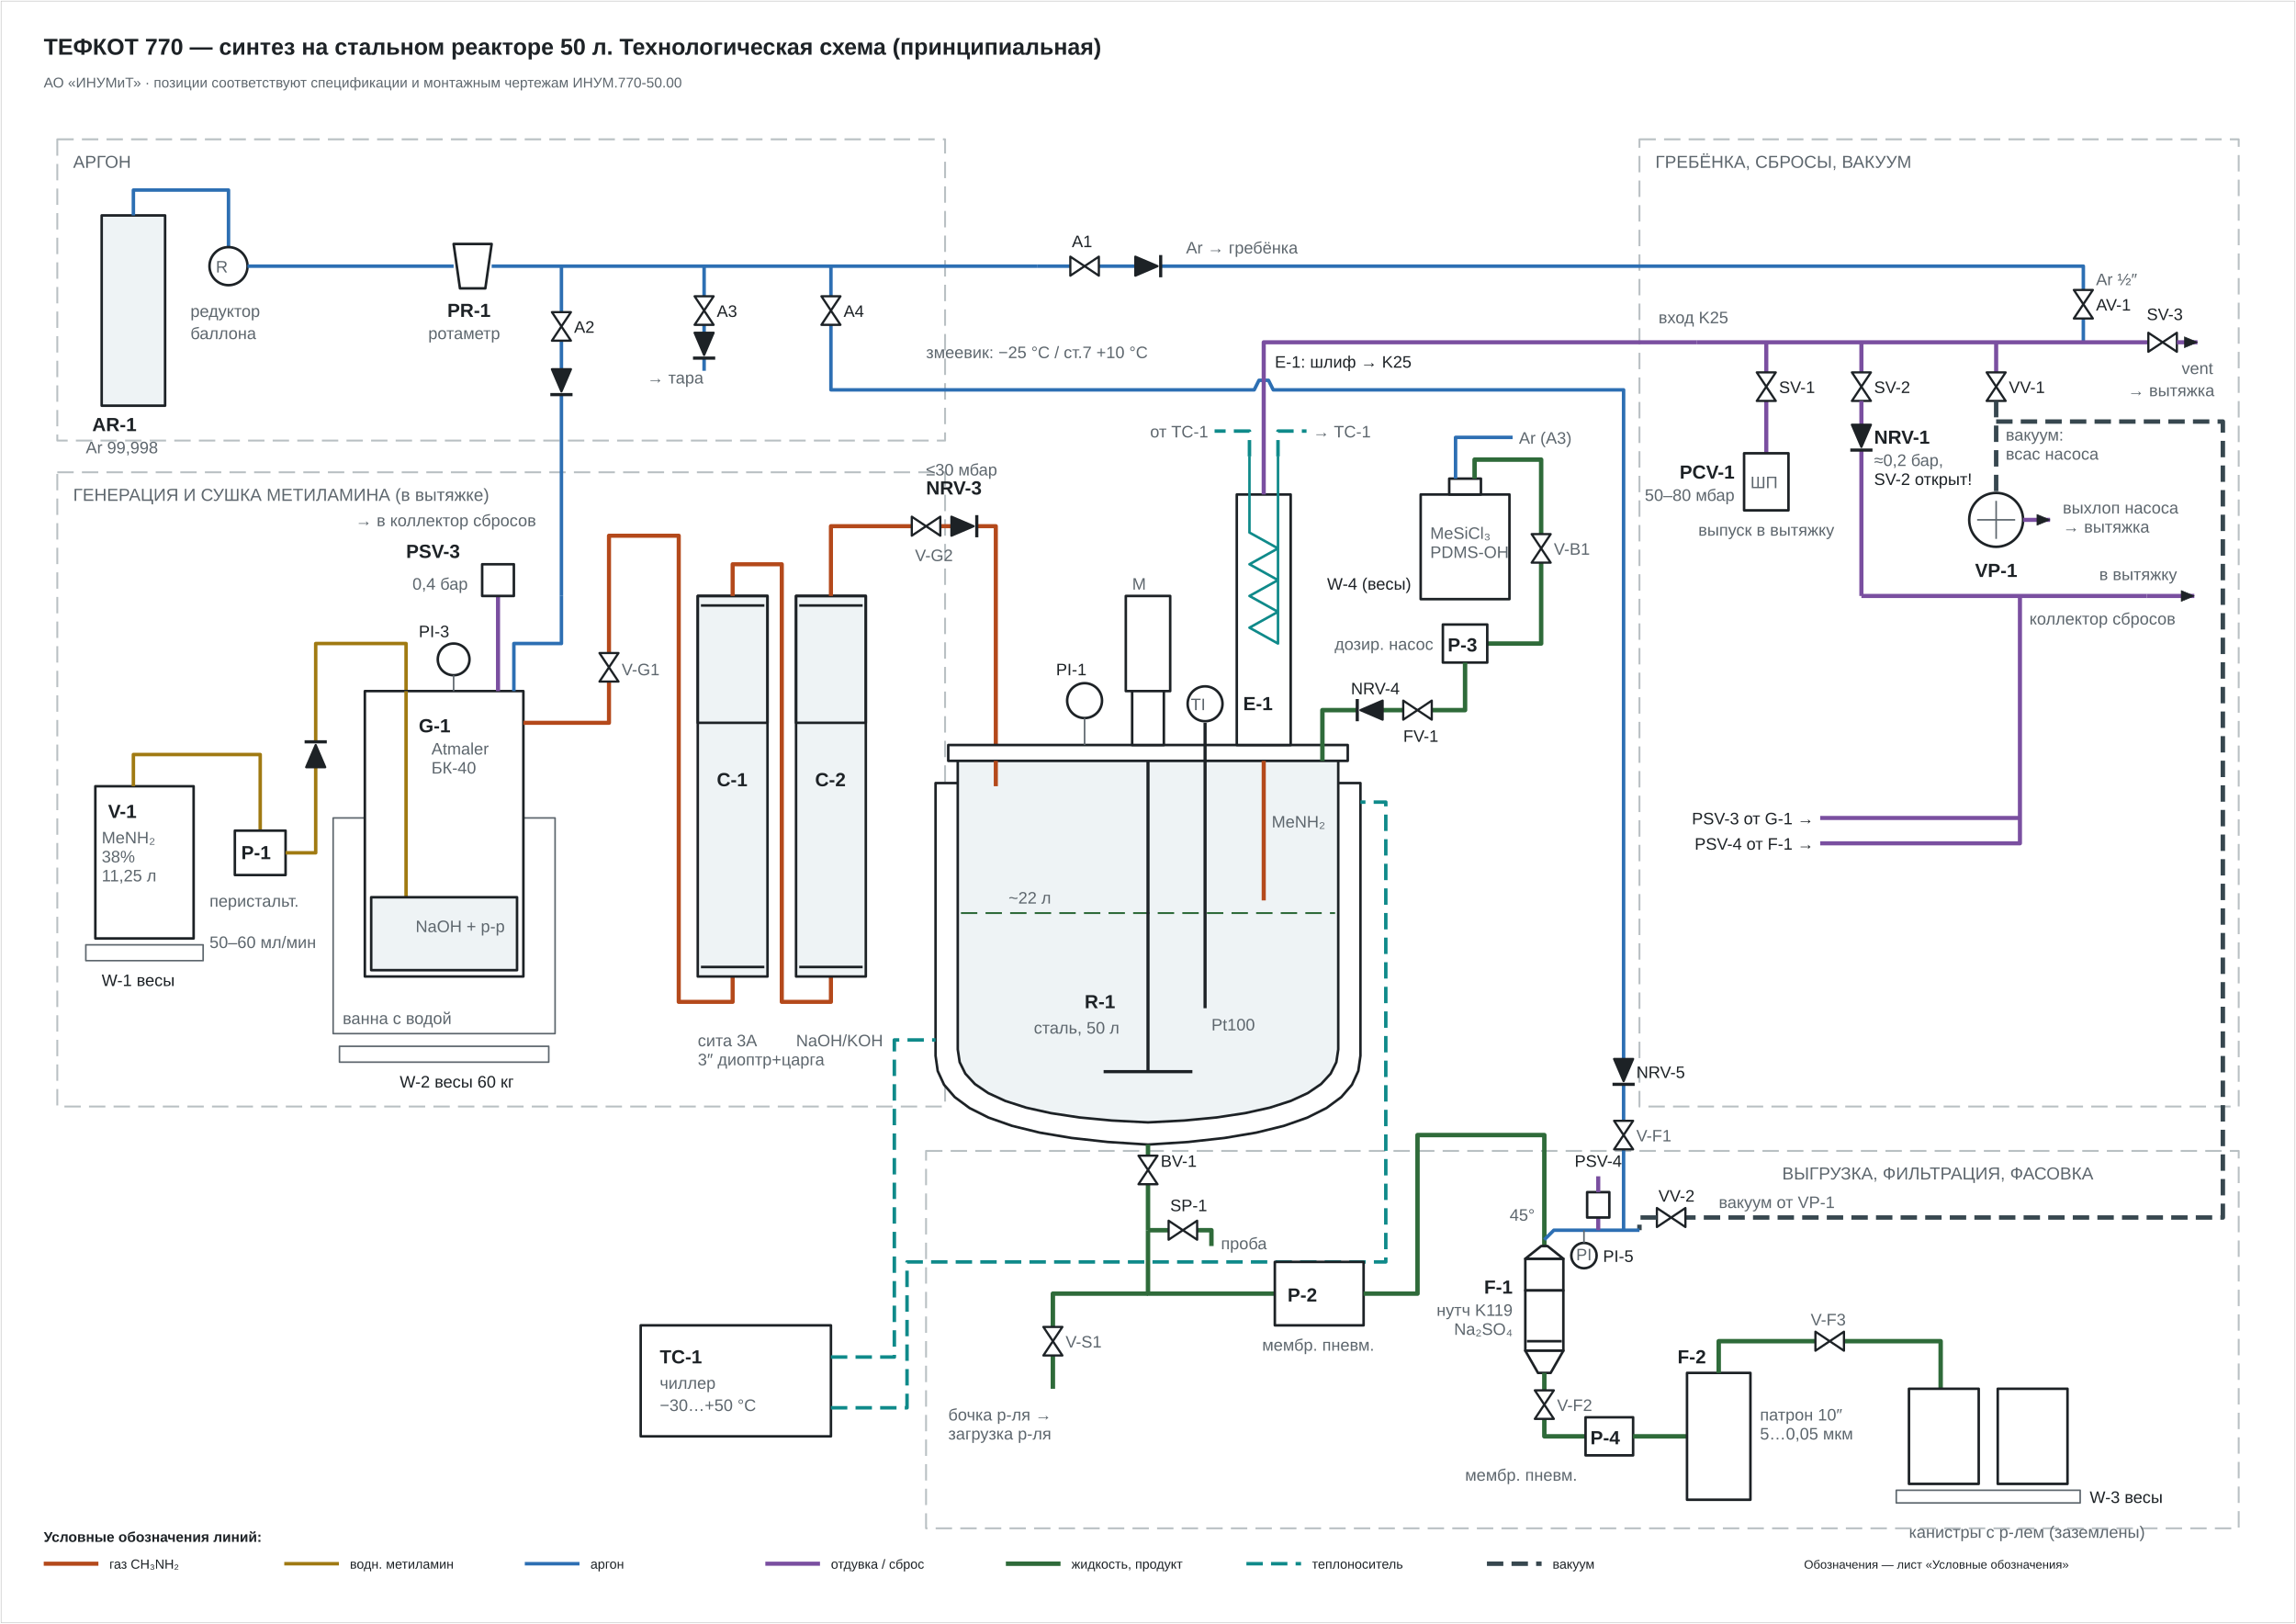
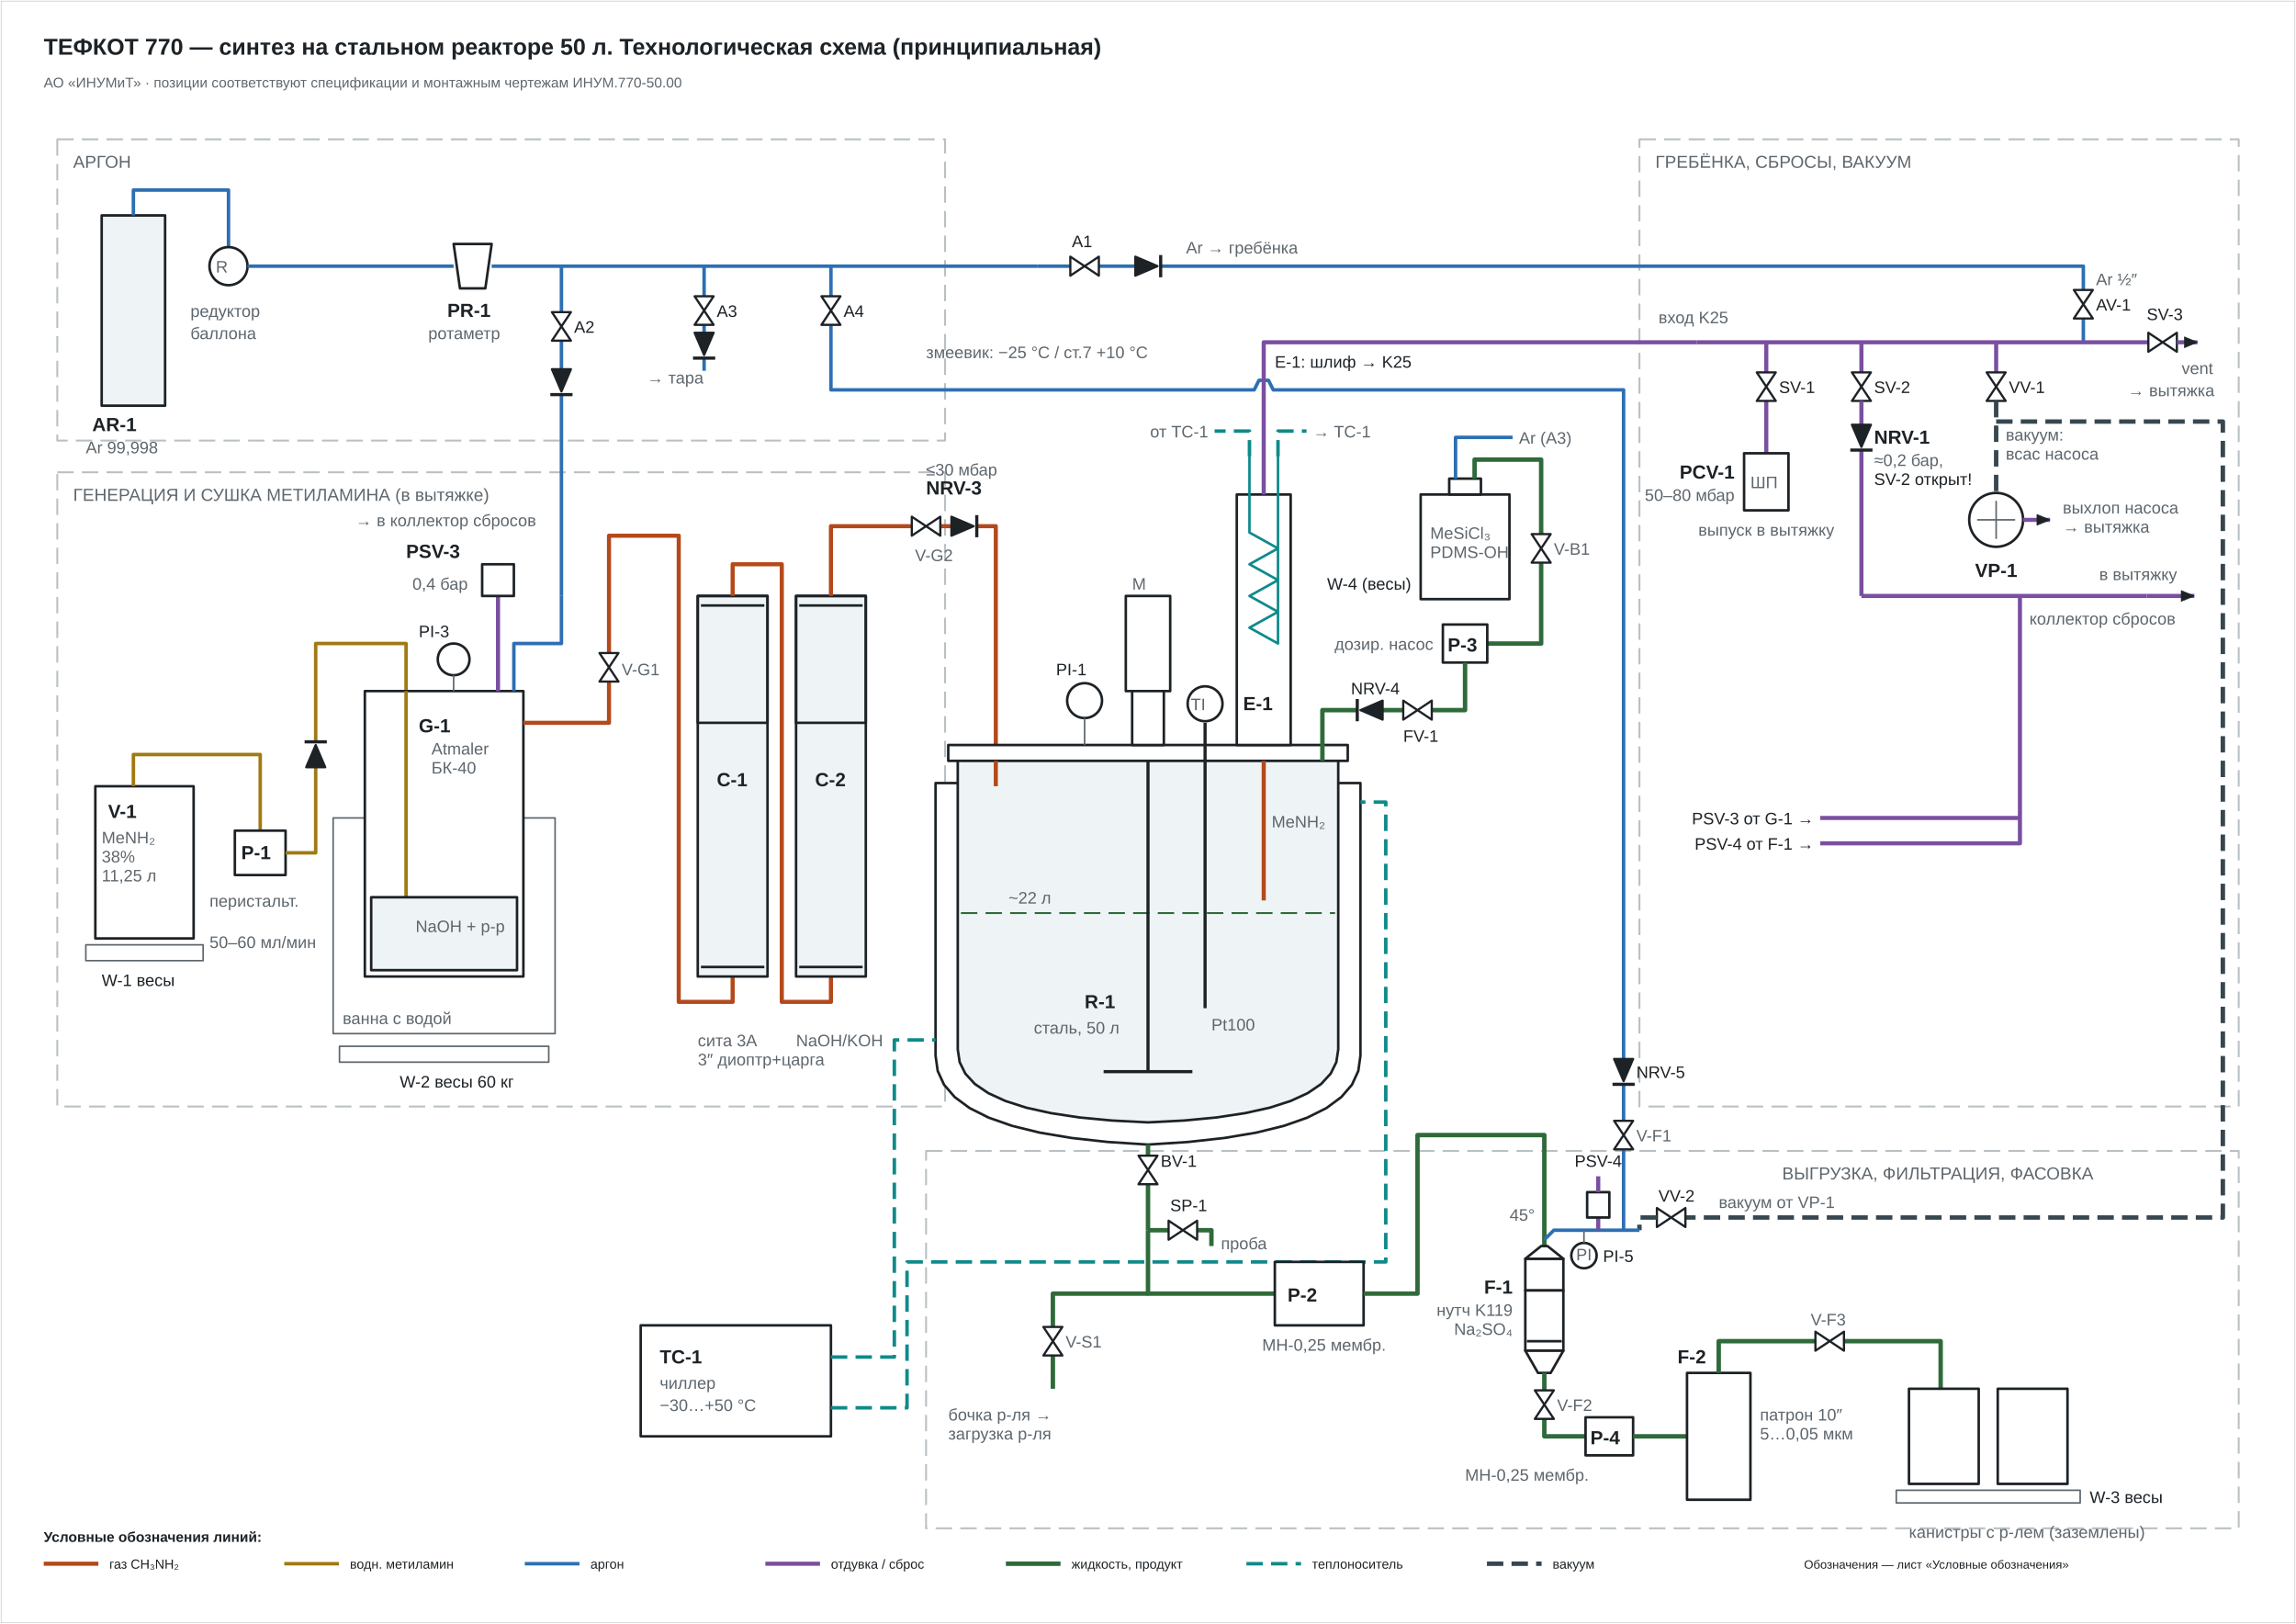
<svg xmlns="http://www.w3.org/2000/svg" viewBox="0 0 420.0 297.0" width="420.0mm" height="297.0mm" font-family="Arial, 'Liberation Sans', sans-serif">
  <rect width="100%" height="100%" fill="#fff" />
  <path d="M0.20,0.20 L419.80,0.20 L419.80,296.80 L0.20,296.80 Z" fill="none" stroke="#bbbbbb" stroke-width="0.1" stroke-linejoin="round" />
  <text x="8.00" y="10.00" font-size="4.2" text-anchor="start" fill="#1d2226" font-weight="bold">ТЕФКОТ 770 — синтез на стальном реакторе 50 л. Технологическая схема (принципиальная)</text>
  <text x="8.00" y="16.00" font-size="2.6" text-anchor="start" fill="#5d666d">АО «ИНУМиТ» · позиции соответствуют спецификации и монтажным чертежам ИНУМ.770-50.00</text>
  <path d="M10.48,25.48 L172.88,25.48 L172.88,80.58 L10.48,80.58 Z" fill="none" stroke="#b9c0c3" stroke-width="0.348" stroke-dasharray="3 1.5" stroke-linejoin="round" />
  <text x="13.38" y="30.70" font-size="3.19" text-anchor="start" fill="#5d666d">АРГОН</text>
  <path d="M10.48,86.38 L172.88,86.38 L172.88,202.38 L10.48,202.38 Z" fill="none" stroke="#b9c0c3" stroke-width="0.348" stroke-dasharray="3 1.5" stroke-linejoin="round" />
  <text x="13.38" y="91.60" font-size="3.19" text-anchor="start" fill="#5d666d">ГЕНЕРАЦИЯ И СУШКА МЕТИЛАМИНА (в вытяжке)</text>
  <path d="M299.90,25.48 L409.52,25.48 L409.52,202.38 L299.90,202.38 Z" fill="none" stroke="#b9c0c3" stroke-width="0.348" stroke-dasharray="3 1.5" stroke-linejoin="round" />
  <text x="302.80" y="30.70" font-size="3.19" text-anchor="start" fill="#5d666d">ГРЕБЁНКА, СБРОСЫ, ВАКУУМ</text>
  <path d="M169.40,210.50 L409.52,210.50 L409.52,279.52 L169.40,279.52 Z" fill="none" stroke="#b9c0c3" stroke-width="0.348" stroke-dasharray="3 1.5" stroke-linejoin="round" />
  <text x="326.00" y="215.72" font-size="3.19" text-anchor="start" fill="#5d666d">ВЫГРУЗКА, ФИЛЬТРАЦИЯ, ФАСОВКА</text>
  <path d="M18.60,39.40 L30.20,39.40 L30.20,74.20 L18.60,74.20 Z" fill="#eef3f5" stroke="#1d2226" stroke-width="0.464" stroke-linejoin="round" />
  <text x="16.86" y="78.84" font-size="3.48" text-anchor="start" fill="#1d2226" font-weight="bold">AR-1</text>
  <text x="15.70" y="82.90" font-size="3.045" text-anchor="start" fill="#5d666d">Ar 99,998</text>
  <path d="M24.40,39.40 L24.40,34.76 L41.80,34.76 L41.80,45.20" fill="none" stroke="#2d6fb3" stroke-width="0.638" stroke-linejoin="round" />
  <circle cx="41.80" cy="48.68" r="3.48" fill="#ffffff" stroke="#1d2226" stroke-width="0.464" />
  <text x="39.48" y="49.84" font-size="3.045" text-anchor="start" fill="#5d666d">R</text>
  <text x="34.84" y="57.96" font-size="3.045" text-anchor="start" fill="#5d666d">редуктор</text>
  <text x="34.84" y="62.02" font-size="3.045" text-anchor="start" fill="#5d666d">баллона</text>
  <path d="M45.28,48.68 L82.98,48.68" fill="none" stroke="#2d6fb3" stroke-width="0.638" stroke-linejoin="round" />
  <path d="M82.98,44.62 L89.94,44.62 L88.78,52.74 L84.14,52.74 Z" fill="#ffffff" stroke="#1d2226" stroke-width="0.464" stroke-linejoin="round" />
  <text x="81.82" y="57.96" font-size="3.48" text-anchor="start" fill="#1d2226" font-weight="bold">PR-1</text>
  <text x="78.34" y="62.02" font-size="3.045" text-anchor="start" fill="#5d666d">ротаметр</text>
  <path d="M89.94,48.68 L169.40,48.68 L189.70,48.68" fill="none" stroke="#2d6fb3" stroke-width="0.638" stroke-linejoin="round" />
  <path d="M102.70,48.68 L102.70,57.09" fill="none" stroke="#2d6fb3" stroke-width="0.638" stroke-linejoin="round" />
  <path d="M102.70,62.31 L102.70,67.53" fill="none" stroke="#2d6fb3" stroke-width="0.638" stroke-linejoin="round" />
  <path d="M102.70,72.17 L102.70,109.00" fill="none" stroke="#2d6fb3" stroke-width="0.638" stroke-linejoin="round" />
  <path d="M100.96,57.09 L104.44,62.31 L100.96,62.31 L104.44,57.09 Z" fill="#ffffff" stroke="#1d2226" stroke-width="0.406" stroke-linejoin="round" />
  <text x="105.02" y="60.86" font-size="3.045" text-anchor="start" fill="#1d2226">A2</text>
  <path d="M100.96,67.53 L102.70,71.59 L104.44,67.53 Z" fill="#1d2226" stroke="#1d2226" stroke-width="0.406" stroke-linejoin="round" />
  <path d="M100.67,72.17 L104.73,72.17" fill="none" stroke="#1d2226" stroke-width="0.58" stroke-linejoin="round" />
  <path d="M128.80,48.68 L128.80,54.19" fill="none" stroke="#2d6fb3" stroke-width="0.638" stroke-linejoin="round" />
  <path d="M128.80,59.41 L128.80,60.86" fill="none" stroke="#2d6fb3" stroke-width="0.638" stroke-linejoin="round" />
  <path d="M128.80,65.50 L128.80,67.82" fill="none" stroke="#2d6fb3" stroke-width="0.638" stroke-linejoin="round" />
  <path d="M127.06,54.19 L130.54,59.41 L127.06,59.41 L130.54,54.19 Z" fill="#ffffff" stroke="#1d2226" stroke-width="0.406" stroke-linejoin="round" />
  <path d="M127.06,60.86 L128.80,64.92 L130.54,60.86 Z" fill="#1d2226" stroke="#1d2226" stroke-width="0.406" stroke-linejoin="round" />
  <path d="M126.77,65.50 L130.83,65.50" fill="none" stroke="#1d2226" stroke-width="0.58" stroke-linejoin="round" />
  <text x="131.12" y="57.96" font-size="3.045" text-anchor="start" fill="#1d2226">A3</text>
  <text x="118.36" y="70.14" font-size="3.045" text-anchor="start" fill="#5d666d">→ тара</text>
  <path d="M152.00,48.68 L152.00,54.19" fill="none" stroke="#2d6fb3" stroke-width="0.638" stroke-linejoin="round" />
  <path d="M152.00,59.41 L152.00,71.30 L229.43,71.30 L230.30,69.56 L232.04,69.56 L232.91,71.30 L297.00,71.30 L297.00,193.68" fill="none" stroke="#2d6fb3" stroke-width="0.638" stroke-linejoin="round" />
  <path d="M297.00,198.32 L297.00,204.99" fill="none" stroke="#2d6fb3" stroke-width="0.638" stroke-linejoin="round" />
  <path d="M297.00,210.21 L297.00,225.00" fill="none" stroke="#2d6fb3" stroke-width="0.638" stroke-linejoin="round" />
  <path d="M150.26,54.19 L153.74,59.41 L150.26,59.41 L153.74,54.19 Z" fill="#ffffff" stroke="#1d2226" stroke-width="0.406" stroke-linejoin="round" />
  <text x="154.32" y="57.96" font-size="3.045" text-anchor="start" fill="#1d2226">A4</text>
  <path d="M295.26,193.68 L297.00,197.74 L298.74,193.68 Z" fill="#1d2226" stroke="#1d2226" stroke-width="0.406" stroke-linejoin="round" />
  <path d="M294.97,198.32 L299.03,198.32" fill="none" stroke="#1d2226" stroke-width="0.58" stroke-linejoin="round" />
  <text x="299.32" y="197.16" font-size="3.045" text-anchor="start" fill="#1d2226">NRV-5</text>
  <path d="M295.26,204.99 L298.74,210.21 L295.26,210.21 L298.74,204.99 Z" fill="#ffffff" stroke="#1d2226" stroke-width="0.406" stroke-linejoin="round" />
  <text x="299.32" y="208.76" font-size="3.045" text-anchor="start" fill="#5d666d">V-F1</text>
  <path d="M189.70,48.68 L195.79,48.68" fill="none" stroke="#2d6fb3" stroke-width="0.638" stroke-linejoin="round" />
  <path d="M201.01,48.68 L207.68,48.68" fill="none" stroke="#2d6fb3" stroke-width="0.638" stroke-linejoin="round" />
  <path d="M212.32,48.68 L381.10,48.68 L381.10,53.03" fill="none" stroke="#2d6fb3" stroke-width="0.638" stroke-linejoin="round" />
  <path d="M381.10,58.25 L381.10,62.60" fill="none" stroke="#2d6fb3" stroke-width="0.638" stroke-linejoin="round" />
  <path d="M195.79,46.94 L201.01,50.42 L201.01,46.94 L195.79,50.42 Z" fill="#ffffff" stroke="#1d2226" stroke-width="0.406" stroke-linejoin="round" />
  <text x="196.08" y="45.20" font-size="3.045" text-anchor="start" fill="#1d2226">A1</text>
  <path d="M207.68,46.94 L211.74,48.68 L207.68,50.42 Z" fill="#1d2226" stroke="#1d2226" stroke-width="0.406" stroke-linejoin="round" />
  <path d="M212.32,46.65 L212.32,50.71" fill="none" stroke="#1d2226" stroke-width="0.58" stroke-linejoin="round" />
  <text x="216.96" y="46.36" font-size="3.045" text-anchor="start" fill="#5d666d">Ar → гребёнка</text>
  <path d="M17.44,143.80 L35.42,143.80 L35.42,171.64 L17.44,171.64 Z" fill="#ffffff" stroke="#1d2226" stroke-width="0.464" stroke-linejoin="round" />
  <text x="19.76" y="149.60" font-size="3.48" text-anchor="start" fill="#1d2226" font-weight="bold">V-1</text>
  <text x="18.60" y="154.24" font-size="3.045" text-anchor="start" fill="#5d666d">MeNH₂</text>
  <text x="18.60" y="157.72" font-size="3.045" text-anchor="start" fill="#5d666d">38%</text>
  <text x="18.60" y="161.20" font-size="3.045" text-anchor="start" fill="#5d666d">11,25 л</text>
  <path d="M15.70,172.80 L37.16,172.80 L37.16,175.70 L15.70,175.70 Z" fill="none" stroke="#5d666d" stroke-width="0.29" stroke-linejoin="round" />
  <text x="18.60" y="180.34" font-size="3.045" text-anchor="start" fill="#1d2226">W-1 весы</text>
  <path d="M24.40,143.80 L24.40,138.00 L47.60,138.00 L47.60,151.92" fill="none" stroke="#a07a12" stroke-width="0.638" stroke-linejoin="round" />
  <path d="M42.96,151.92 L52.24,151.92 L52.24,160.04 L42.96,160.04 Z" fill="#ffffff" stroke="#1d2226" stroke-width="0.464" stroke-linejoin="round" />
  <text x="44.12" y="157.14" font-size="3.48" text-anchor="start" fill="#1d2226" font-weight="bold">P-1</text>
  <text x="38.32" y="165.84" font-size="3.045" text-anchor="start" fill="#5d666d">перистальт.</text>
  <text x="38.32" y="173.38" font-size="3.045" text-anchor="start" fill="#5d666d">50–60 мл/мин</text>
  <path d="M52.24,155.98 L57.75,155.98 L57.75,140.32" fill="none" stroke="#a07a12" stroke-width="0.638" stroke-linejoin="round" />
  <path d="M57.75,135.68 L57.75,117.70 L74.28,117.70 L74.28,126.40" fill="none" stroke="#a07a12" stroke-width="0.638" stroke-linejoin="round" />
  <path d="M56.01,140.32 L57.75,136.26 L59.49,140.32 Z" fill="#1d2226" stroke="#1d2226" stroke-width="0.406" stroke-linejoin="round" />
  <path d="M55.72,135.68 L59.78,135.68" fill="none" stroke="#1d2226" stroke-width="0.58" stroke-linejoin="round" />
  <path d="M60.94,149.60 L101.54,149.60 L101.54,189.04 L60.94,189.04 Z" fill="none" stroke="#5d666d" stroke-width="0.29" stroke-linejoin="round" />
  <text x="62.68" y="187.30" font-size="3.045" text-anchor="start" fill="#5d666d">ванна с водой</text>
  <path d="M66.74,126.40 L95.74,126.40 L95.74,178.60 L66.74,178.60 Z" fill="#ffffff" stroke="#1d2226" stroke-width="0.464" stroke-linejoin="round" />
  <path d="M74.28,126.40 L74.28,172.80" fill="none" stroke="#a07a12" stroke-width="0.638" stroke-linejoin="round" />
  <path d="M67.90,164.10 L94.58,164.10 L94.58,177.44 L67.90,177.44 Z" fill="#eef3f5" stroke="#1d2226" stroke-width="0.464" stroke-linejoin="round" />
  <text x="76.02" y="170.48" font-size="3.045" text-anchor="start" fill="#5d666d">NaOH + р-р</text>
  <text x="76.60" y="133.94" font-size="3.48" text-anchor="start" fill="#1d2226" font-weight="bold">G-1</text>
  <text x="78.92" y="138.00" font-size="3.045" text-anchor="start" fill="#5d666d">Atmaler</text>
  <text x="78.92" y="141.48" font-size="3.045" text-anchor="start" fill="#5d666d">БК-40</text>
  <path d="M62.10,191.36 L100.38,191.36 L100.38,194.26 L62.10,194.26 Z" fill="none" stroke="#5d666d" stroke-width="0.29" stroke-linejoin="round" />
  <text x="73.12" y="198.90" font-size="3.045" text-anchor="start" fill="#1d2226">W-2 весы 60 кг</text>
  <path d="M91.10,126.40 L91.10,117.70 L91.10,109.00" fill="none" stroke="#7a4fa0" stroke-width="0.754" stroke-linejoin="round" />
  <path d="M88.20,103.20 L94.00,103.20 L94.00,109.00 L88.20,109.00 Z" fill="#ffffff" stroke="#1d2226" stroke-width="0.464" stroke-linejoin="round" />
  <text x="74.28" y="102.04" font-size="3.48" text-anchor="start" fill="#1d2226" font-weight="bold">PSV-3</text>
  <text x="75.44" y="107.84" font-size="3.045" text-anchor="start" fill="#5d666d">0,4 бар</text>
  <text x="65.00" y="96.24" font-size="3.045" text-anchor="start" fill="#5d666d">→ в коллектор сбросов</text>
  <circle cx="82.98" cy="120.60" r="2.90" fill="#ffffff" stroke="#1d2226" stroke-width="0.464" />
  <path d="M82.98,123.50 L82.98,126.40" fill="none" stroke="#5d666d" stroke-width="0.29" stroke-linejoin="round" />
  <text x="76.60" y="116.54" font-size="3.045" text-anchor="start" fill="#1d2226">PI-3</text>
  <path d="M102.70,109.00 L102.70,117.70 L94.00,117.70 L94.00,126.40" fill="none" stroke="#2d6fb3" stroke-width="0.638" stroke-linejoin="round" />
  <path d="M95.74,132.20 L111.40,132.20 L111.40,124.66" fill="none" stroke="#b4491b" stroke-width="0.754" stroke-linejoin="round" />
  <path d="M111.40,119.44 L111.40,97.98 L124.16,97.98 L124.16,183.24 L134.02,183.24 L134.02,178.60" fill="none" stroke="#b4491b" stroke-width="0.754" stroke-linejoin="round" />
  <path d="M109.66,119.44 L113.14,124.66 L109.66,124.66 L113.14,119.44 Z" fill="#ffffff" stroke="#1d2226" stroke-width="0.406" stroke-linejoin="round" />
  <text x="113.72" y="123.50" font-size="3.045" text-anchor="start" fill="#5d666d">V-G1</text>
  <path d="M127.64,109.00 L140.40,109.00 L140.40,178.60 L127.64,178.60 Z" fill="#eef3f5" stroke="#1d2226" stroke-width="0.464" stroke-linejoin="round" />
  <path d="M127.64,109.00 L140.40,109.00 L140.40,132.20 L127.64,132.20 Z" fill="none" stroke="#1d2226" stroke-width="0.464" stroke-linejoin="round" />
  <path d="M128.22,110.74 L139.82,110.74" fill="none" stroke="#1d2226" stroke-width="0.464" stroke-linejoin="round" />
  <path d="M128.22,176.86 L139.82,176.86" fill="none" stroke="#1d2226" stroke-width="0.464" stroke-linejoin="round" />
  <text x="131.12" y="143.80" font-size="3.48" text-anchor="start" fill="#1d2226" font-weight="bold">C-1</text>
  <text x="127.64" y="191.36" font-size="3.045" text-anchor="start" fill="#5d666d">сита 3A</text>
  <text x="127.64" y="194.84" font-size="3.045" text-anchor="start" fill="#5d666d">3″ диоптр+царга</text>
  <path d="M134.02,109.00 L134.02,103.20 L143.01,103.20 L143.01,183.24 L152.00,183.24 L152.00,178.60" fill="none" stroke="#b4491b" stroke-width="0.754" stroke-linejoin="round" />
  <path d="M145.62,109.00 L158.38,109.00 L158.38,178.60 L145.62,178.60 Z" fill="#eef3f5" stroke="#1d2226" stroke-width="0.464" stroke-linejoin="round" />
  <path d="M145.62,109.00 L158.38,109.00 L158.38,132.20 L145.62,132.20 Z" fill="none" stroke="#1d2226" stroke-width="0.464" stroke-linejoin="round" />
  <path d="M146.20,110.74 L157.80,110.74" fill="none" stroke="#1d2226" stroke-width="0.464" stroke-linejoin="round" />
  <path d="M146.20,176.86 L157.80,176.86" fill="none" stroke="#1d2226" stroke-width="0.464" stroke-linejoin="round" />
  <text x="149.10" y="143.80" font-size="3.48" text-anchor="start" fill="#1d2226" font-weight="bold">C-2</text>
  <text x="145.62" y="191.36" font-size="3.045" text-anchor="start" fill="#5d666d">NaOH/KOH</text>
  <path d="M152.00,109.00 L152.00,96.24 L166.79,96.24" fill="none" stroke="#b4491b" stroke-width="0.754" stroke-linejoin="round" />
  <path d="M172.01,96.24 L174.04,96.24" fill="none" stroke="#b4491b" stroke-width="0.754" stroke-linejoin="round" />
  <path d="M178.68,96.24 L182.16,96.24 L182.16,136.26" fill="none" stroke="#b4491b" stroke-width="0.754" stroke-linejoin="round" />
  <path d="M166.79,94.50 L172.01,97.98 L172.01,94.50 L166.79,97.98 Z" fill="#ffffff" stroke="#1d2226" stroke-width="0.406" stroke-linejoin="round" />
  <text x="167.37" y="102.62" font-size="3.045" text-anchor="start" fill="#5d666d">V-G2</text>
  <path d="M174.04,94.50 L178.10,96.24 L174.04,97.98 Z" fill="#1d2226" stroke="#1d2226" stroke-width="0.406" stroke-linejoin="round" />
  <path d="M178.68,94.21 L178.68,98.27" fill="none" stroke="#1d2226" stroke-width="0.58" stroke-linejoin="round" />
  <text x="169.40" y="90.44" font-size="3.48" text-anchor="start" fill="#1d2226" font-weight="bold">NRV-3</text>
  <text x="169.40" y="86.96" font-size="3.045" text-anchor="start" fill="#5d666d">≤30 мбар</text>
  <path d="M171.14,143.22 L171.14,193.10 L171.53,195.87 L172.69,198.39 L174.64,200.65 L177.36,202.66 L180.85,204.41 L185.13,205.91 L190.18,207.15 L196.01,208.13 L202.62,208.86 L210.00,209.34 L217.38,208.86 L223.99,208.13 L229.82,207.15 L234.87,205.91 L239.14,204.41 L242.64,202.66 L245.36,200.65 L247.31,198.39 L248.47,195.87 L248.86,193.10 L248.86,143.22 Z" fill="#ffffff" stroke="#1d2226" stroke-width="0.464" stroke-linejoin="round" />
  <path d="M175.20,138.00 L175.20,191.94 L175.55,194.27 L176.59,196.37 L178.33,198.26 L180.77,199.92 L183.90,201.36 L187.73,202.59 L192.25,203.59 L197.47,204.38 L203.39,204.94 L210.00,205.28 L216.61,204.94 L222.53,204.38 L227.75,203.59 L232.27,202.59 L236.10,201.36 L239.23,199.92 L241.67,198.26 L243.41,196.37 L244.45,194.27 L244.80,191.94 L244.80,138.00 Z" fill="#eef3f5" stroke="#1d2226" stroke-width="0.464" stroke-linejoin="round" />
  <path d="M173.46,136.26 L246.54,136.26 L246.54,139.16 L173.46,139.16 Z" fill="#ffffff" stroke="#1d2226" stroke-width="0.464" stroke-linejoin="round" />
  <path d="M175.78,167.00 L244.22,167.00" fill="none" stroke="#2f6b3a" stroke-width="0.348" stroke-dasharray="3 1.5" stroke-linejoin="round" />
  <text x="184.48" y="165.26" font-size="3.045" text-anchor="start" fill="#5d666d">~22 л</text>
  <text x="198.40" y="184.40" font-size="3.48" text-anchor="start" fill="#1d2226" font-weight="bold">R-1</text>
  <text x="189.12" y="189.04" font-size="3.045" text-anchor="start" fill="#5d666d">сталь, 50 л</text>
  <path d="M182.16,139.16 L182.16,143.80" fill="none" stroke="#b4491b" stroke-width="0.754" stroke-linejoin="round" />
  <path d="M231.17,139.16 L231.17,164.68" fill="none" stroke="#b4491b" stroke-width="0.754" stroke-linejoin="round" />
  <text x="232.62" y="151.34" font-size="3.045" text-anchor="start" fill="#5d666d">MeNH₂</text>
  <circle cx="198.40" cy="128.14" r="3.19" fill="#ffffff" stroke="#1d2226" stroke-width="0.464" />
  <path d="M198.40,131.33 L198.40,136.26" fill="none" stroke="#5d666d" stroke-width="0.29" stroke-linejoin="round" />
  <text x="193.18" y="123.50" font-size="3.045" text-anchor="start" fill="#1d2226">PI-1</text>
  <path d="M205.94,109.00 L214.06,109.00 L214.06,126.40 L205.94,126.40 Z" fill="#ffffff" stroke="#1d2226" stroke-width="0.464" stroke-linejoin="round" />
  <text x="207.10" y="107.84" font-size="3.045" text-anchor="start" fill="#5d666d">M</text>
  <path d="M207.10,126.40 L212.90,126.40 L212.90,136.26 L207.10,136.26 Z" fill="#ffffff" stroke="#1d2226" stroke-width="0.464" stroke-linejoin="round" />
  <path d="M210.00,139.16 L210.00,196.00" fill="none" stroke="#1d2226" stroke-width="0.58" stroke-linejoin="round" />
  <path d="M201.88,196.00 L218.12,196.00" fill="none" stroke="#1d2226" stroke-width="0.58" stroke-linejoin="round" />
  <path d="M220.44,132.20 L220.44,184.40" fill="none" stroke="#1d2226" stroke-width="0.58" stroke-linejoin="round" />
  <circle cx="220.44" cy="128.72" r="3.19" fill="#ffffff" stroke="#1d2226" stroke-width="0.464" />
  <text x="217.83" y="129.88" font-size="3.045" text-anchor="start" fill="#5d666d">TI</text>
  <text x="221.60" y="188.46" font-size="3.045" text-anchor="start" fill="#5d666d">Pt100</text>
  <path d="M226.24,90.44 L236.10,90.44 L236.10,136.26 L226.24,136.26 Z" fill="#ffffff" stroke="#1d2226" stroke-width="0.464" stroke-linejoin="round" />
  <path d="M228.56,83.48 L228.56,97.40 L233.78,100.30 L228.56,103.20 L233.78,106.10 L228.56,109.00 L233.78,111.90 L228.56,114.80 L233.78,117.70 L233.78,83.48" fill="none" stroke="#0f8a8a" stroke-width="0.464" stroke-linejoin="round" />
  <path d="M228.56,83.48 L228.56,78.84 L222.18,78.84" fill="none" stroke="#0f8a8a" stroke-width="0.638" stroke-dasharray="3 1.5" stroke-linejoin="round" />
  <path d="M233.78,83.48 L233.78,78.84 L239.00,78.84" fill="none" stroke="#0f8a8a" stroke-width="0.638" stroke-dasharray="3 1.5" stroke-linejoin="round" />
  <text x="240.16" y="80.00" font-size="3.045" text-anchor="start" fill="#5d666d">→ TC-1</text>
  <text x="221.02" y="80.00" font-size="3.045" text-anchor="end" fill="#5d666d">от TC-1</text>
  <text x="227.40" y="129.88" font-size="3.48" text-anchor="start" fill="#1d2226" font-weight="bold">E-1</text>
  <text x="169.40" y="65.50" font-size="3.045" text-anchor="start" fill="#5d666d">змеевик: −25 °C / ст.7 +10 °C</text>
  <path d="M259.88,90.44 L276.12,90.44 L276.12,109.58 L259.88,109.58 Z" fill="#ffffff" stroke="#1d2226" stroke-width="0.464" stroke-linejoin="round" />
  <path d="M265.10,87.54 L270.90,87.54 L270.90,90.44 L265.10,90.44 Z" fill="#ffffff" stroke="#1d2226" stroke-width="0.464" stroke-linejoin="round" />
  <text x="261.62" y="98.56" font-size="3.045" text-anchor="start" fill="#5d666d">MeSiCl₃</text>
  <text x="261.62" y="102.04" font-size="3.045" text-anchor="start" fill="#5d666d">PDMS-OH</text>
  <text x="258.14" y="107.84" font-size="3.045" text-anchor="end" fill="#1d2226">W-4 (весы)</text>
  <path d="M266.26,87.54 L266.26,80.00 L276.70,80.00" fill="none" stroke="#2d6fb3" stroke-width="0.638" stroke-linejoin="round" />
  <text x="277.86" y="81.16" font-size="3.045" text-anchor="start" fill="#5d666d">Ar (A3)</text>
  <path d="M269.74,87.54 L269.74,84.06 L281.92,84.06 L281.92,97.69" fill="none" stroke="#2f6b3a" stroke-width="0.812" stroke-linejoin="round" />
  <path d="M281.92,102.91 L281.92,117.70 L272.06,117.70" fill="none" stroke="#2f6b3a" stroke-width="0.812" stroke-linejoin="round" />
  <path d="M280.18,97.69 L283.66,102.91 L280.18,102.91 L283.66,97.69 Z" fill="#ffffff" stroke="#1d2226" stroke-width="0.406" stroke-linejoin="round" />
  <text x="284.24" y="101.46" font-size="3.045" text-anchor="start" fill="#5d666d">V-B1</text>
  <path d="M263.94,114.22 L272.06,114.22 L272.06,121.18 L263.94,121.18 Z" fill="#ffffff" stroke="#1d2226" stroke-width="0.464" stroke-linejoin="round" />
  <text x="264.81" y="119.15" font-size="3.48" text-anchor="start" fill="#1d2226" font-weight="bold">P-3</text>
  <text x="262.20" y="118.86" font-size="3.045" text-anchor="end" fill="#5d666d">дозир. насос</text>
  <path d="M268.00,121.18 L268.00,129.88 L261.91,129.88" fill="none" stroke="#2f6b3a" stroke-width="0.812" stroke-linejoin="round" />
  <path d="M256.69,129.88 L252.92,129.88" fill="none" stroke="#2f6b3a" stroke-width="0.812" stroke-linejoin="round" />
  <path d="M248.28,129.88 L241.90,129.88 L241.90,139.16" fill="none" stroke="#2f6b3a" stroke-width="0.812" stroke-linejoin="round" />
  <path d="M256.69,128.14 L261.91,131.62 L261.91,128.14 L256.69,131.62 Z" fill="#ffffff" stroke="#1d2226" stroke-width="0.406" stroke-linejoin="round" />
  <text x="256.69" y="135.68" font-size="3.045" text-anchor="start" fill="#1d2226">FV-1</text>
  <path d="M252.92,128.14 L248.86,129.88 L252.92,131.62 Z" fill="#1d2226" stroke="#1d2226" stroke-width="0.406" stroke-linejoin="round" />
  <path d="M248.28,127.85 L248.28,131.91" fill="none" stroke="#1d2226" stroke-width="0.58" stroke-linejoin="round" />
  <text x="247.12" y="126.98" font-size="3.045" text-anchor="start" fill="#1d2226">NRV-4</text>
  <path d="M231.17,90.44 L231.17,62.60 L310.34,62.60" fill="none" stroke="#7a4fa0" stroke-width="0.754" stroke-linejoin="round" />
  <text x="233.20" y="67.24" font-size="3.045" text-anchor="start" fill="#1d2226">E-1: шлиф → K25</text>
  <path d="M117.20,242.40 L152.00,242.40 L152.00,262.70 L117.20,262.70 Z" fill="#ffffff" stroke="#1d2226" stroke-width="0.464" stroke-linejoin="round" />
  <text x="120.68" y="249.36" font-size="3.48" text-anchor="start" fill="#1d2226" font-weight="bold">TC-1</text>
  <text x="120.68" y="254.00" font-size="3.045" text-anchor="start" fill="#5d666d">чиллер</text>
  <text x="120.68" y="258.06" font-size="3.045" text-anchor="start" fill="#5d666d">−30…+50 °C</text>
  <path d="M152.00,248.20 L163.60,248.20 L163.60,190.20 L171.14,190.20" fill="none" stroke="#0f8a8a" stroke-width="0.638" stroke-dasharray="3 1.5" stroke-linejoin="round" />
  <path d="M152.00,257.48 L165.92,257.48 L165.92,230.80 L253.50,230.80 L253.50,146.70 L248.86,146.70" fill="none" stroke="#0f8a8a" stroke-width="0.638" stroke-dasharray="3 1.5" stroke-linejoin="round" />
  <path d="M310.34,62.60 L392.99,62.60" fill="none" stroke="#7a4fa0" stroke-width="0.754" stroke-linejoin="round" />
  <text x="303.38" y="59.12" font-size="3.045" text-anchor="start" fill="#5d666d">вход K25</text>
  <path d="M323.10,62.60 L323.10,68.11" fill="none" stroke="#7a4fa0" stroke-width="0.754" stroke-linejoin="round" />
  <path d="M323.10,73.33 L323.10,82.90" fill="none" stroke="#7a4fa0" stroke-width="0.754" stroke-linejoin="round" />
  <path d="M321.36,68.11 L324.84,73.33 L321.36,73.33 L324.84,68.11 Z" fill="#ffffff" stroke="#1d2226" stroke-width="0.406" stroke-linejoin="round" />
  <text x="325.42" y="71.88" font-size="3.045" text-anchor="start" fill="#1d2226">SV-1</text>
  <path d="M319.04,82.90 L327.16,82.90 L327.16,93.34 L319.04,93.34 Z" fill="#ffffff" stroke="#1d2226" stroke-width="0.464" stroke-linejoin="round" />
  <text x="320.20" y="89.28" font-size="3.045" text-anchor="start" fill="#5d666d">ШП</text>
  <text x="317.30" y="87.54" font-size="3.48" text-anchor="end" fill="#1d2226" font-weight="bold">PCV-1</text>
  <text x="317.30" y="91.60" font-size="3.045" text-anchor="end" fill="#5d666d">50–80 мбар</text>
  <text x="323.10" y="97.98" font-size="3.045" text-anchor="middle" fill="#5d666d">выпуск в вытяжку</text>
  <path d="M340.50,62.60 L340.50,68.11" fill="none" stroke="#7a4fa0" stroke-width="0.754" stroke-linejoin="round" />
  <path d="M338.76,68.11 L342.24,73.33 L338.76,73.33 L342.24,68.11 Z" fill="#ffffff" stroke="#1d2226" stroke-width="0.406" stroke-linejoin="round" />
  <text x="342.82" y="71.88" font-size="3.045" text-anchor="start" fill="#1d2226">SV-2</text>
  <path d="M340.50,73.33 L340.50,77.68" fill="none" stroke="#7a4fa0" stroke-width="0.754" stroke-linejoin="round" />
  <path d="M340.50,82.32 L340.50,109.00" fill="none" stroke="#7a4fa0" stroke-width="0.754" stroke-linejoin="round" />
  <path d="M338.76,77.68 L340.50,81.74 L342.24,77.68 Z" fill="#1d2226" stroke="#1d2226" stroke-width="0.406" stroke-linejoin="round" />
  <path d="M338.47,82.32 L342.53,82.32" fill="none" stroke="#1d2226" stroke-width="0.58" stroke-linejoin="round" />
  <text x="342.82" y="81.16" font-size="3.48" text-anchor="start" fill="#1d2226" font-weight="bold">NRV-1</text>
  <text x="342.82" y="85.22" font-size="3.045" text-anchor="start" fill="#5d666d">≈0,2 бар,</text>
  <text x="342.82" y="88.70" font-size="3.045" text-anchor="start" fill="#1d2226">SV-2 открыт!</text>
  <path d="M365.15,62.60 L365.15,68.11" fill="none" stroke="#7a4fa0" stroke-width="0.754" stroke-linejoin="round" />
  <path d="M363.41,68.11 L366.89,73.33 L363.41,73.33 L366.89,68.11 Z" fill="#ffffff" stroke="#1d2226" stroke-width="0.406" stroke-linejoin="round" />
  <text x="367.47" y="71.88" font-size="3.045" text-anchor="start" fill="#1d2226">VV-1</text>
  <path d="M365.15,73.33 L365.15,90.15" fill="none" stroke="#37474f" stroke-width="0.812" stroke-dasharray="3 1.5" stroke-linejoin="round" />
  <path d="M365.15,77.10 L406.62,77.10 L406.62,222.68 L308.31,222.68" fill="none" stroke="#37474f" stroke-width="0.812" stroke-dasharray="3 1.5" stroke-linejoin="round" />
  <path d="M303.09,220.94 L308.31,224.42 L308.31,220.94 L303.09,224.42 Z" fill="#ffffff" stroke="#1d2226" stroke-width="0.406" stroke-linejoin="round" />
  <path d="M303.09,222.68 L299.90,222.68 L299.90,225.00" fill="none" stroke="#37474f" stroke-width="0.812" stroke-dasharray="3 1.5" stroke-linejoin="round" />
  <text x="303.38" y="219.78" font-size="3.045" text-anchor="start" fill="#1d2226">VV-2</text>
  <text x="314.40" y="220.94" font-size="3.045" text-anchor="start" fill="#5d666d">вакуум от VP-1</text>
  <text x="366.89" y="80.58" font-size="3.045" text-anchor="start" fill="#5d666d">вакуум:</text>
  <text x="366.89" y="84.06" font-size="3.045" text-anchor="start" fill="#5d666d">всас насоса</text>
  <circle cx="365.15" cy="95.08" r="4.93" fill="#ffffff" stroke="#1d2226" stroke-width="0.464" />
  <path d="M361.67,95.08 L368.63,95.08" fill="none" stroke="#5d666d" stroke-width="0.29" stroke-linejoin="round" />
  <path d="M365.15,91.60 L365.15,98.56" fill="none" stroke="#5d666d" stroke-width="0.29" stroke-linejoin="round" />
  <text x="365.15" y="105.52" font-size="3.48" text-anchor="middle" fill="#1d2226" font-weight="bold">VP-1</text>
  <path d="M370.08,95.08 L375.01,95.08" fill="none" stroke="#7a4fa0" stroke-width="0.754" stroke-linejoin="round" />
  <path d="M375.01,95.08 L372.61,96.08 L372.61,94.08 Z" fill="#1d2226" stroke="#1d2226" stroke-width="0.1" stroke-linejoin="round" />
  <text x="377.33" y="93.92" font-size="3.045" text-anchor="start" fill="#5d666d">выхлоп насоса</text>
  <text x="377.33" y="97.40" font-size="3.045" text-anchor="start" fill="#5d666d">→ вытяжка</text>
  <path d="M379.36,53.03 L382.84,58.25 L379.36,58.25 L382.84,53.03 Z" fill="#ffffff" stroke="#1d2226" stroke-width="0.406" stroke-linejoin="round" />
  <text x="383.42" y="56.80" font-size="3.045" text-anchor="start" fill="#1d2226">AV-1</text>
  <text x="383.42" y="52.16" font-size="3.045" text-anchor="start" fill="#5d666d">Ar ½″</text>
  <path d="M392.99,60.86 L398.21,64.34 L398.21,60.86 L392.99,64.34 Z" fill="#ffffff" stroke="#1d2226" stroke-width="0.406" stroke-linejoin="round" />
  <text x="392.70" y="58.54" font-size="3.045" text-anchor="start" fill="#1d2226">SV-3</text>
  <path d="M398.21,62.60 L401.98,62.60" fill="none" stroke="#7a4fa0" stroke-width="0.754" stroke-linejoin="round" />
  <path d="M401.98,62.60 L399.58,63.60 L399.58,61.60 Z" fill="#1d2226" stroke="#1d2226" stroke-width="0.1" stroke-linejoin="round" />
  <text x="399.08" y="68.40" font-size="3.045" text-anchor="start" fill="#5d666d">vent</text>
  <text x="389.22" y="72.46" font-size="3.045" text-anchor="start" fill="#5d666d">→ вытяжка</text>
  <path d="M340.50,109.00 L392.70,109.00" fill="none" stroke="#7a4fa0" stroke-width="0.754" stroke-linejoin="round" />
  <path d="M392.70,109.00 L401.40,109.00" fill="none" stroke="#7a4fa0" stroke-width="0.754" stroke-linejoin="round" />
  <path d="M401.40,109.00 L399.00,110.00 L399.00,108.00 Z" fill="#1d2226" stroke="#1d2226" stroke-width="0.1" stroke-linejoin="round" />
  <text x="371.24" y="114.22" font-size="3.045" text-anchor="start" fill="#5d666d">коллектор сбросов</text>
  <text x="384.00" y="106.10" font-size="3.045" text-anchor="start" fill="#5d666d">в вытяжку</text>
  <text x="331.80" y="150.76" font-size="3.045" text-anchor="end" fill="#1d2226">PSV-3 от G-1 →</text>
  <path d="M332.96,149.60 L369.50,149.60" fill="none" stroke="#7a4fa0" stroke-width="0.754" stroke-linejoin="round" />
  <text x="331.80" y="155.40" font-size="3.045" text-anchor="end" fill="#1d2226">PSV-4 от F-1 →</text>
  <path d="M332.96,154.24 L369.50,154.24 L369.50,109.00" fill="none" stroke="#7a4fa0" stroke-width="0.754" stroke-linejoin="round" />
  <path d="M210.00,209.34 L210.00,211.37" fill="none" stroke="#2f6b3a" stroke-width="0.812" stroke-linejoin="round" />
  <path d="M210.00,216.59 L210.00,225.00" fill="none" stroke="#2f6b3a" stroke-width="0.812" stroke-linejoin="round" />
  <path d="M208.26,211.37 L211.74,216.59 L208.26,216.59 L211.74,211.37 Z" fill="#ffffff" stroke="#1d2226" stroke-width="0.406" stroke-linejoin="round" />
  <text x="212.32" y="213.40" font-size="3.045" text-anchor="start" fill="#1d2226">BV-1</text>
  <path d="M210.00,225.00 L210.00,236.60 L233.20,236.60" fill="none" stroke="#2f6b3a" stroke-width="0.812" stroke-linejoin="round" />
  <path d="M210.00,225.00 L213.77,225.00" fill="none" stroke="#2f6b3a" stroke-width="0.812" stroke-linejoin="round" />
  <path d="M218.99,225.00 L221.60,225.00 L221.60,227.90" fill="none" stroke="#2f6b3a" stroke-width="0.812" stroke-linejoin="round" />
  <path d="M213.77,223.26 L218.99,226.74 L218.99,223.26 L213.77,226.74 Z" fill="#ffffff" stroke="#1d2226" stroke-width="0.406" stroke-linejoin="round" />
  <text x="214.06" y="221.52" font-size="3.045" text-anchor="start" fill="#1d2226">SP-1</text>
  <text x="223.34" y="228.48" font-size="3.045" text-anchor="start" fill="#5d666d">проба</text>
  <path d="M210.00,236.60 L192.60,236.60 L192.60,242.69" fill="none" stroke="#2f6b3a" stroke-width="0.812" stroke-linejoin="round" />
  <path d="M192.60,247.91 L192.60,254.00" fill="none" stroke="#2f6b3a" stroke-width="0.812" stroke-linejoin="round" />
  <path d="M190.86,242.69 L194.34,247.91 L190.86,247.91 L194.34,242.69 Z" fill="#ffffff" stroke="#1d2226" stroke-width="0.406" stroke-linejoin="round" />
  <text x="194.92" y="246.46" font-size="3.045" text-anchor="start" fill="#5d666d">V-S1</text>
  <text x="173.46" y="259.80" font-size="3.045" text-anchor="start" fill="#5d666d">бочка р-ля →</text>
  <text x="173.46" y="263.28" font-size="3.045" text-anchor="start" fill="#5d666d">загрузка р-ля</text>
  <path d="M233.20,230.80 L249.44,230.80 L249.44,242.40 L233.20,242.40 Z" fill="#ffffff" stroke="#1d2226" stroke-width="0.464" stroke-linejoin="round" />
  <text x="235.52" y="238.05" font-size="3.48" text-anchor="start" fill="#1d2226" font-weight="bold">P-2</text>
-   <text x="230.88" y="247.04" font-size="3.045" text-anchor="start" fill="#5d666d">мембр. пневм.</text>
+   <text x="230.88" y="247.04" font-size="3.045" text-anchor="start" fill="#5d666d">МН-0,25 мембр.</text>
  <path d="M249.44,236.60 L259.30,236.60 L259.30,207.60 L282.50,207.60 L282.50,227.90" fill="none" stroke="#2f6b3a" stroke-width="0.812" stroke-linejoin="round" />
  <path d="M281.92,227.90 L283.08,227.90 L285.98,230.22 L279.02,230.22 Z" fill="#ffffff" stroke="#1d2226" stroke-width="0.464" stroke-linejoin="round" />
  <path d="M279.02,230.22 L285.98,230.22 L285.98,236.02 L279.02,236.02 Z" fill="none" stroke="#1d2226" stroke-width="0.464" stroke-linejoin="round" />
  <path d="M279.02,236.02 L285.98,236.02 L285.98,247.04 L279.02,247.04 Z" fill="#ffffff" stroke="#1d2226" stroke-width="0.464" stroke-linejoin="round" />
  <path d="M279.31,245.30 L285.69,245.30" fill="none" stroke="#1d2226" stroke-width="0.464" stroke-linejoin="round" />
  <path d="M279.02,247.04 L285.98,247.04 L283.66,251.10 L281.34,251.10 Z" fill="#ffffff" stroke="#1d2226" stroke-width="0.464" stroke-linejoin="round" />
  <text x="276.70" y="236.60" font-size="3.48" text-anchor="end" fill="#1d2226" font-weight="bold">F-1</text>
  <text x="276.70" y="240.66" font-size="3.045" text-anchor="end" fill="#5d666d">нутч K119</text>
  <text x="276.70" y="244.14" font-size="3.045" text-anchor="end" fill="#5d666d">Na₂SO₄</text>
  <path d="M282.50,226.74 L284.24,225.00 L299.90,225.00" fill="none" stroke="#2d6fb3" stroke-width="0.638" stroke-linejoin="round" />
  <text x="280.76" y="223.26" font-size="3.045" text-anchor="end" fill="#5d666d">45°</text>
  <circle cx="289.75" cy="229.64" r="2.32" fill="#ffffff" stroke="#1d2226" stroke-width="0.464" />
  <text x="289.75" y="230.51" font-size="3.045" text-anchor="middle" fill="#5d666d">PI</text>
  <path d="M289.75,225.00 L289.75,227.32" fill="none" stroke="#5d666d" stroke-width="0.29" stroke-linejoin="round" />
  <text x="293.23" y="230.80" font-size="3.045" text-anchor="start" fill="#1d2226">PI-5</text>
  <path d="M292.36,225.00 L292.36,222.68" fill="none" stroke="#7a4fa0" stroke-width="0.754" stroke-linejoin="round" />
  <path d="M290.33,218.04 L294.39,218.04 L294.39,222.68 L290.33,222.68 Z" fill="#ffffff" stroke="#1d2226" stroke-width="0.464" stroke-linejoin="round" />
  <path d="M292.36,218.04 L292.36,215.14" fill="none" stroke="#7a4fa0" stroke-width="0.754" stroke-linejoin="round" />
  <text x="292.36" y="213.40" font-size="3.045" text-anchor="middle" fill="#1d2226">PSV-4</text>
  <path d="M282.50,251.10 L282.50,254.29" fill="none" stroke="#2f6b3a" stroke-width="0.812" stroke-linejoin="round" />
  <path d="M282.50,259.51 L282.50,262.70 L290.04,262.70" fill="none" stroke="#2f6b3a" stroke-width="0.812" stroke-linejoin="round" />
  <path d="M290.04,259.22 L298.74,259.22 L298.74,266.18 L290.04,266.18 Z" fill="#ffffff" stroke="#1d2226" stroke-width="0.464" stroke-linejoin="round" />
  <text x="290.91" y="264.15" font-size="3.48" text-anchor="start" fill="#1d2226" font-weight="bold">P-4</text>
-   <text x="268.00" y="270.82" font-size="3.045" text-anchor="start" fill="#5d666d">мембр. пневм.</text>
+   <text x="268.00" y="270.82" font-size="3.045" text-anchor="start" fill="#5d666d">МН-0,25 мембр.</text>
  <path d="M298.74,262.70 L308.60,262.70" fill="none" stroke="#2f6b3a" stroke-width="0.812" stroke-linejoin="round" />
  <path d="M280.76,254.29 L284.24,259.51 L280.76,259.51 L284.24,254.29 Z" fill="#ffffff" stroke="#1d2226" stroke-width="0.406" stroke-linejoin="round" />
  <text x="284.82" y="258.06" font-size="3.045" text-anchor="start" fill="#5d666d">V-F2</text>
  <path d="M308.60,251.10 L320.20,251.10 L320.20,274.30 L308.60,274.30 Z" fill="#ffffff" stroke="#1d2226" stroke-width="0.464" stroke-linejoin="round" />
  <text x="306.86" y="249.36" font-size="3.48" text-anchor="start" fill="#1d2226" font-weight="bold">F-2</text>
  <text x="321.94" y="259.80" font-size="3.045" text-anchor="start" fill="#5d666d">патрон 10″</text>
  <text x="321.94" y="263.28" font-size="3.045" text-anchor="start" fill="#5d666d">5…0,05 мкм</text>
  <path d="M314.40,251.10 L314.40,245.30 L332.09,245.30" fill="none" stroke="#2f6b3a" stroke-width="0.812" stroke-linejoin="round" />
  <path d="M337.31,245.30 L355.00,245.30 L355.00,254.00" fill="none" stroke="#2f6b3a" stroke-width="0.812" stroke-linejoin="round" />
  <path d="M332.09,243.56 L337.31,247.04 L337.31,243.56 L332.09,247.04 Z" fill="#ffffff" stroke="#1d2226" stroke-width="0.406" stroke-linejoin="round" />
  <text x="331.22" y="242.40" font-size="3.045" text-anchor="start" fill="#5d666d">V-F3</text>
  <path d="M349.20,254.00 L361.96,254.00 L361.96,271.40 L349.20,271.40 Z" fill="#ffffff" stroke="#1d2226" stroke-width="0.464" stroke-linejoin="round" />
  <path d="M365.44,254.00 L378.20,254.00 L378.20,271.40 L365.44,271.40 Z" fill="#ffffff" stroke="#1d2226" stroke-width="0.464" stroke-linejoin="round" />
  <path d="M346.88,272.56 L380.52,272.56 L380.52,274.88 L346.88,274.88 Z" fill="none" stroke="#5d666d" stroke-width="0.29" stroke-linejoin="round" />
  <text x="382.26" y="274.88" font-size="3.045" text-anchor="start" fill="#1d2226">W-3 весы</text>
  <text x="349.20" y="281.26" font-size="3.045" text-anchor="start" fill="#5d666d">канистры с р-лем (заземлены)</text>
  <text x="8.00" y="282.00" font-size="2.6" text-anchor="start" fill="#1d2226" font-weight="bold">Условные обозначения линий:</text>
  <path d="M8.00,286.00 L18.00,286.00" fill="none" stroke="#b4491b" stroke-width="0.754" stroke-linejoin="round" />
  <text x="20.00" y="286.90" font-size="2.4" text-anchor="start" fill="#1d2226">газ CH₃NH₂</text>
  <path d="M52.00,286.00 L62.00,286.00" fill="none" stroke="#a07a12" stroke-width="0.638" stroke-linejoin="round" />
  <text x="64.00" y="286.90" font-size="2.4" text-anchor="start" fill="#1d2226">водн. метиламин</text>
  <path d="M96.00,286.00 L106.00,286.00" fill="none" stroke="#2d6fb3" stroke-width="0.638" stroke-linejoin="round" />
  <text x="108.00" y="286.90" font-size="2.4" text-anchor="start" fill="#1d2226">аргон</text>
  <path d="M140.00,286.00 L150.00,286.00" fill="none" stroke="#7a4fa0" stroke-width="0.754" stroke-linejoin="round" />
  <text x="152.00" y="286.90" font-size="2.4" text-anchor="start" fill="#1d2226">отдувка / сброс</text>
  <path d="M184.00,286.00 L194.00,286.00" fill="none" stroke="#2f6b3a" stroke-width="0.812" stroke-linejoin="round" />
  <text x="196.00" y="286.90" font-size="2.4" text-anchor="start" fill="#1d2226">жидкость, продукт</text>
  <path d="M228.00,286.00 L238.00,286.00" fill="none" stroke="#0f8a8a" stroke-width="0.638" stroke-dasharray="3 1.5" stroke-linejoin="round" />
  <text x="240.00" y="286.90" font-size="2.4" text-anchor="start" fill="#1d2226">теплоноситель</text>
  <path d="M272.00,286.00 L282.00,286.00" fill="none" stroke="#37474f" stroke-width="0.812" stroke-dasharray="3 1.5" stroke-linejoin="round" />
  <text x="284.00" y="286.90" font-size="2.4" text-anchor="start" fill="#1d2226">вакуум</text>
  <text x="330.00" y="286.90" font-size="2.2" text-anchor="start" fill="#1d2226">Обозначения — лист «Условные обозначения»</text>
</svg>
